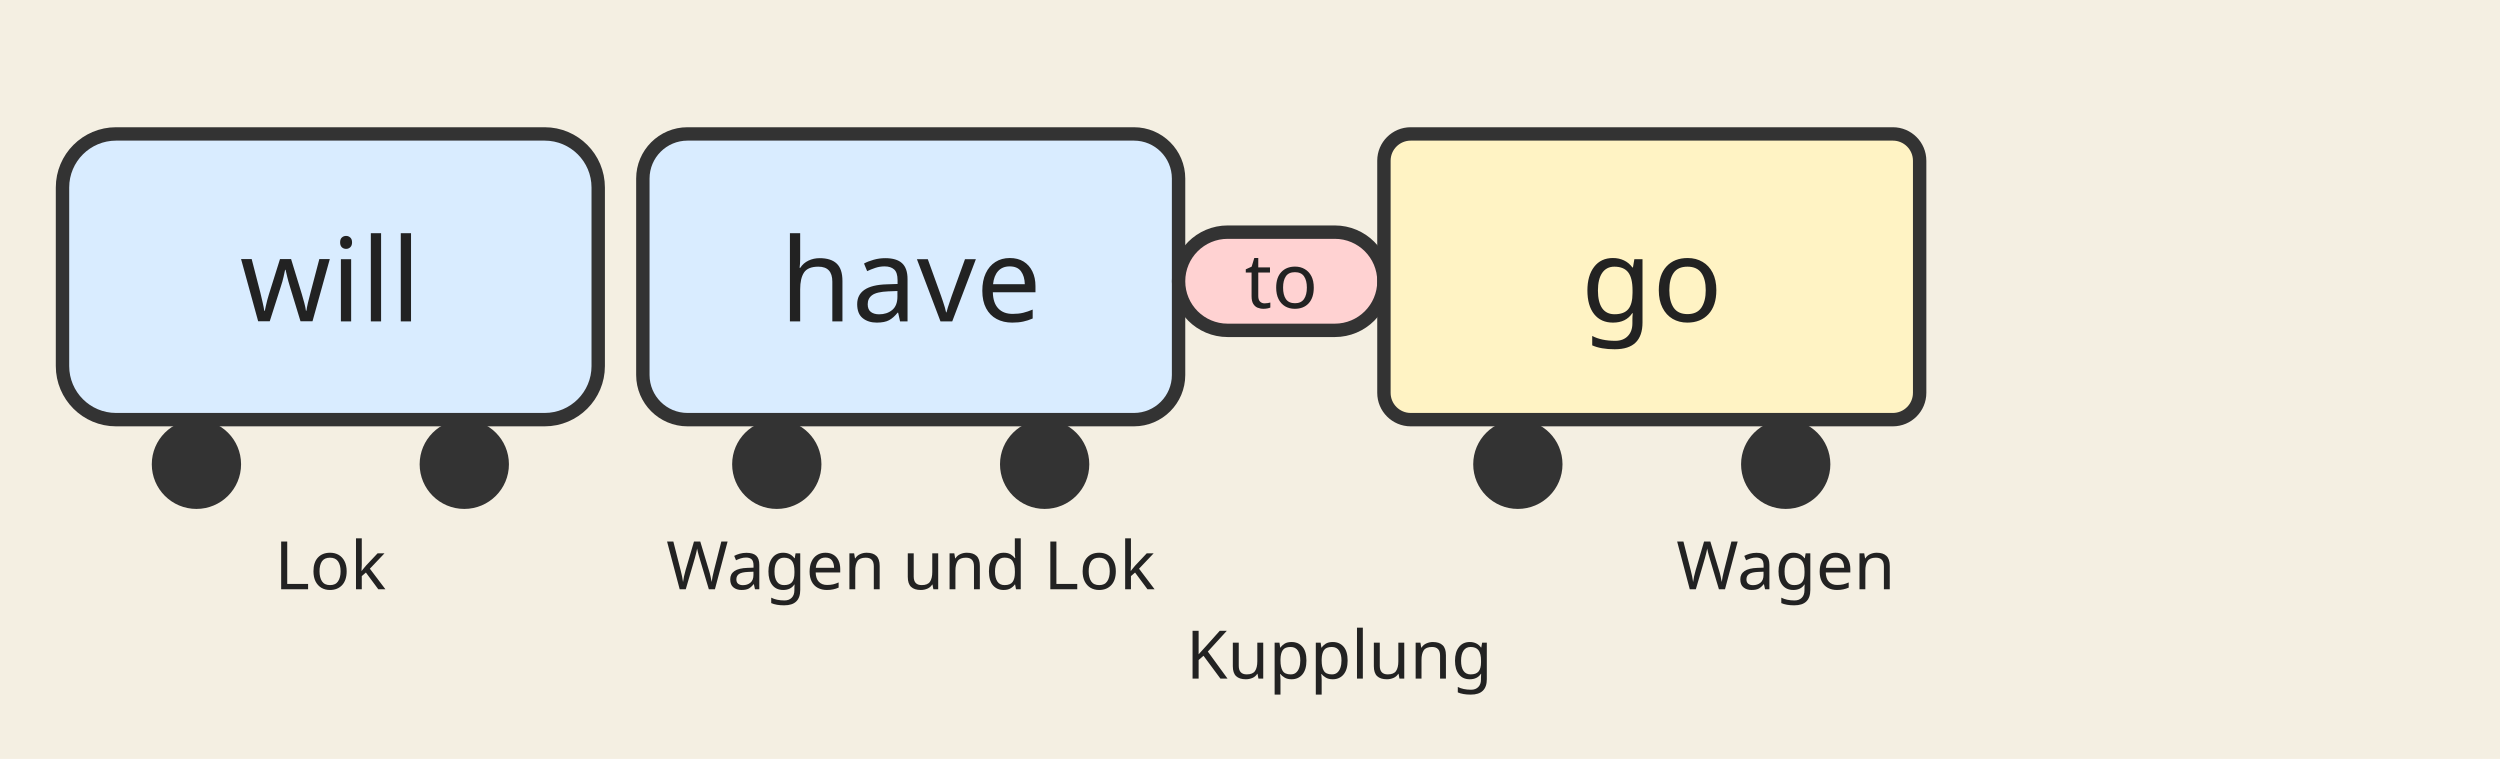
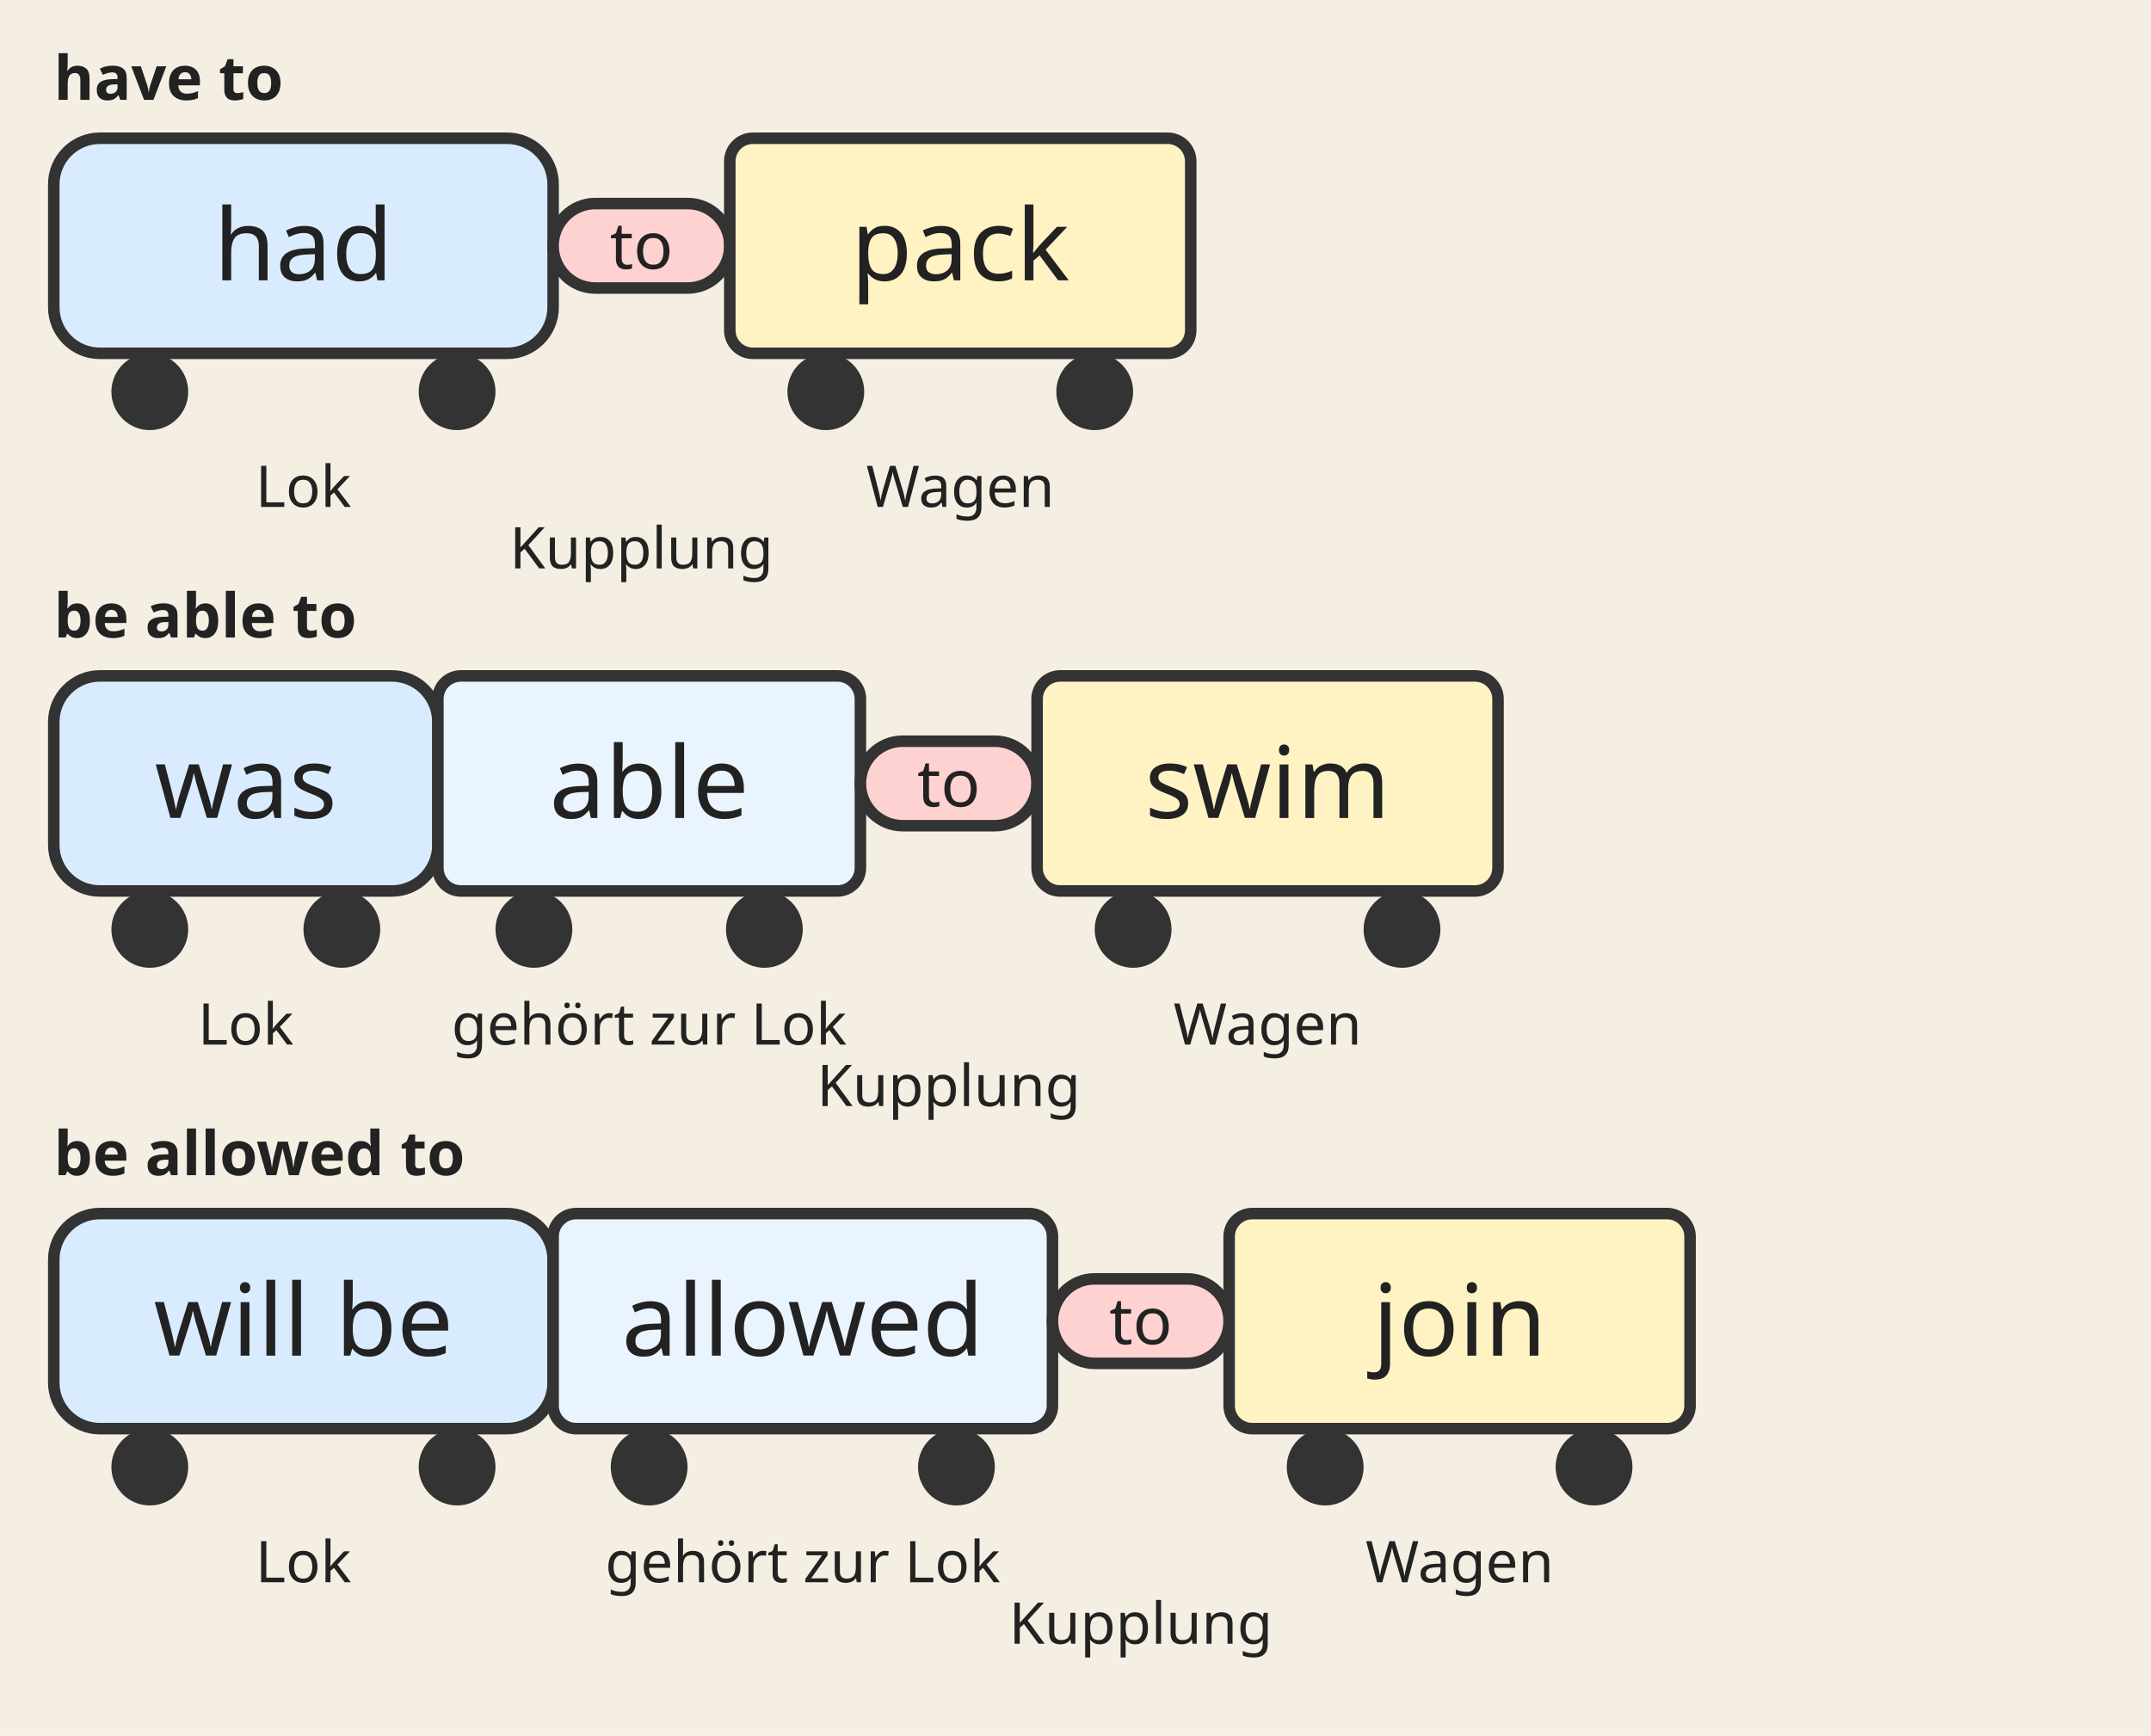
- <svg xmlns="http://www.w3.org/2000/svg" viewBox="0 0 560 170" role="img">
-   <rect width="560" height="170" fill="#f4efe2" />
-   <rect x="14" y="30" width="120" height="64" rx="12" fill="#d9ecff" stroke="#333" stroke-width="3" />
-   <text x="74" y="72" text-anchor="middle" font-family="sans-serif" font-size="26" fill="#222">will</text>
-   <rect x="144" y="30" width="120" height="64" rx="10" fill="#d9ecff" stroke="#333" stroke-width="3" />
-   <text x="204" y="72" text-anchor="middle" font-family="sans-serif" font-size="26" fill="#222">have</text>
-   <rect x="264" y="52" width="46" height="22" rx="11" fill="#ffd2d2" stroke="#333" stroke-width="3" />
-   <text x="287" y="69" text-anchor="middle" font-family="sans-serif" font-size="17" fill="#222">to</text>
-   <rect x="310" y="30" width="120" height="64" rx="6" fill="#fff3c4" stroke="#333" stroke-width="3" />
-   <text x="370" y="72" text-anchor="middle" font-family="sans-serif" font-size="26" fill="#222">go</text>
-   <circle cx="44" cy="104" r="10" fill="#333" />
-   <circle cx="104" cy="104" r="10" fill="#333" />
-   <circle cx="174" cy="104" r="10" fill="#333" />
-   <circle cx="234" cy="104" r="10" fill="#333" />
-   <circle cx="340" cy="104" r="10" fill="#333" />
-   <circle cx="400" cy="104" r="10" fill="#333" />
+ <svg xmlns="http://www.w3.org/2000/svg" viewBox="0 0 560 452" role="img">
+   <rect width="560" height="452" fill="#f4efe2" />
+   <text x="14" y="26" font-family="sans-serif" font-size="16" font-weight="bold" fill="#222">have to</text>
+   <rect x="14" y="36" width="130" height="56" rx="12" fill="#d9ecff" stroke="#333" stroke-width="3" />
+   <text x="79" y="73" text-anchor="middle" font-family="sans-serif" font-size="26" fill="#222">had</text>
+   <rect x="144" y="53" width="46" height="22" rx="11" fill="#ffd2d2" stroke="#333" stroke-width="3" />
+   <text x="167" y="70" text-anchor="middle" font-family="sans-serif" font-size="17" fill="#222">to</text>
+   <rect x="190" y="36" width="120" height="56" rx="6" fill="#fff3c4" stroke="#333" stroke-width="3" />
+   <text x="250" y="73" text-anchor="middle" font-family="sans-serif" font-size="26" fill="#222">pack</text>
+   <circle cx="39" cy="102" r="10" fill="#333" />
+   <circle cx="119" cy="102" r="10" fill="#333" />
+   <circle cx="215" cy="102" r="10" fill="#333" />
+   <circle cx="285" cy="102" r="10" fill="#333" />
  <g font-family="sans-serif" font-size="15" text-anchor="middle" fill="#222">
-     <text x="74" y="132">Lok</text>
-     <text x="204" y="132">Wagen und Lok</text>
-     <text x="300" y="152">Kupplung</text>
-     <text x="400" y="132">Wagen</text>
+     <text x="79" y="132">Lok</text>
+     <text x="167" y="148">Kupplung</text>
+     <text x="250" y="132">Wagen</text>
+   </g>
+   <text x="14" y="166" font-family="sans-serif" font-size="16" font-weight="bold" fill="#222">be able to</text>
+   <rect x="14" y="176" width="100" height="56" rx="12" fill="#d9ecff" stroke="#333" stroke-width="3" />
+   <text x="64" y="213" text-anchor="middle" font-family="sans-serif" font-size="26" fill="#222">was</text>
+   <rect x="114" y="176" width="110" height="56" rx="6" fill="#eaf4ff" stroke="#333" stroke-width="3" />
+   <text x="169" y="213" text-anchor="middle" font-family="sans-serif" font-size="26" fill="#222">able</text>
+   <rect x="224" y="193" width="46" height="22" rx="11" fill="#ffd2d2" stroke="#333" stroke-width="3" />
+   <text x="247" y="210" text-anchor="middle" font-family="sans-serif" font-size="17" fill="#222">to</text>
+   <rect x="270" y="176" width="120" height="56" rx="6" fill="#fff3c4" stroke="#333" stroke-width="3" />
+   <text x="330" y="213" text-anchor="middle" font-family="sans-serif" font-size="26" fill="#222">swim</text>
+   <circle cx="39" cy="242" r="10" fill="#333" />
+   <circle cx="89" cy="242" r="10" fill="#333" />
+   <circle cx="139" cy="242" r="10" fill="#333" />
+   <circle cx="199" cy="242" r="10" fill="#333" />
+   <circle cx="295" cy="242" r="10" fill="#333" />
+   <circle cx="365" cy="242" r="10" fill="#333" />
+   <g font-family="sans-serif" font-size="15" text-anchor="middle" fill="#222">
+     <text x="64" y="272">Lok</text>
+     <text x="169" y="272">gehört zur Lok</text>
+     <text x="247" y="288">Kupplung</text>
+     <text x="330" y="272">Wagen</text>
+   </g>
+   <text x="14" y="306" font-family="sans-serif" font-size="16" font-weight="bold" fill="#222">be allowed to</text>
+   <rect x="14" y="316" width="130" height="56" rx="12" fill="#d9ecff" stroke="#333" stroke-width="3" />
+   <text x="79" y="353" text-anchor="middle" font-family="sans-serif" font-size="26" fill="#222">will be</text>
+   <rect x="144" y="316" width="130" height="56" rx="6" fill="#eaf4ff" stroke="#333" stroke-width="3" />
+   <text x="209" y="353" text-anchor="middle" font-family="sans-serif" font-size="26" fill="#222">allowed</text>
+   <rect x="274" y="333" width="46" height="22" rx="11" fill="#ffd2d2" stroke="#333" stroke-width="3" />
+   <text x="297" y="350" text-anchor="middle" font-family="sans-serif" font-size="17" fill="#222">to</text>
+   <rect x="320" y="316" width="120" height="56" rx="6" fill="#fff3c4" stroke="#333" stroke-width="3" />
+   <text x="380" y="353" text-anchor="middle" font-family="sans-serif" font-size="26" fill="#222">join</text>
+   <circle cx="39" cy="382" r="10" fill="#333" />
+   <circle cx="119" cy="382" r="10" fill="#333" />
+   <circle cx="169" cy="382" r="10" fill="#333" />
+   <circle cx="249" cy="382" r="10" fill="#333" />
+   <circle cx="345" cy="382" r="10" fill="#333" />
+   <circle cx="415" cy="382" r="10" fill="#333" />
+   <g font-family="sans-serif" font-size="15" text-anchor="middle" fill="#222">
+     <text x="79" y="412">Lok</text>
+     <text x="209" y="412">gehört zur Lok</text>
+     <text x="297" y="428">Kupplung</text>
+     <text x="380" y="412">Wagen</text>
  </g>
</svg>
